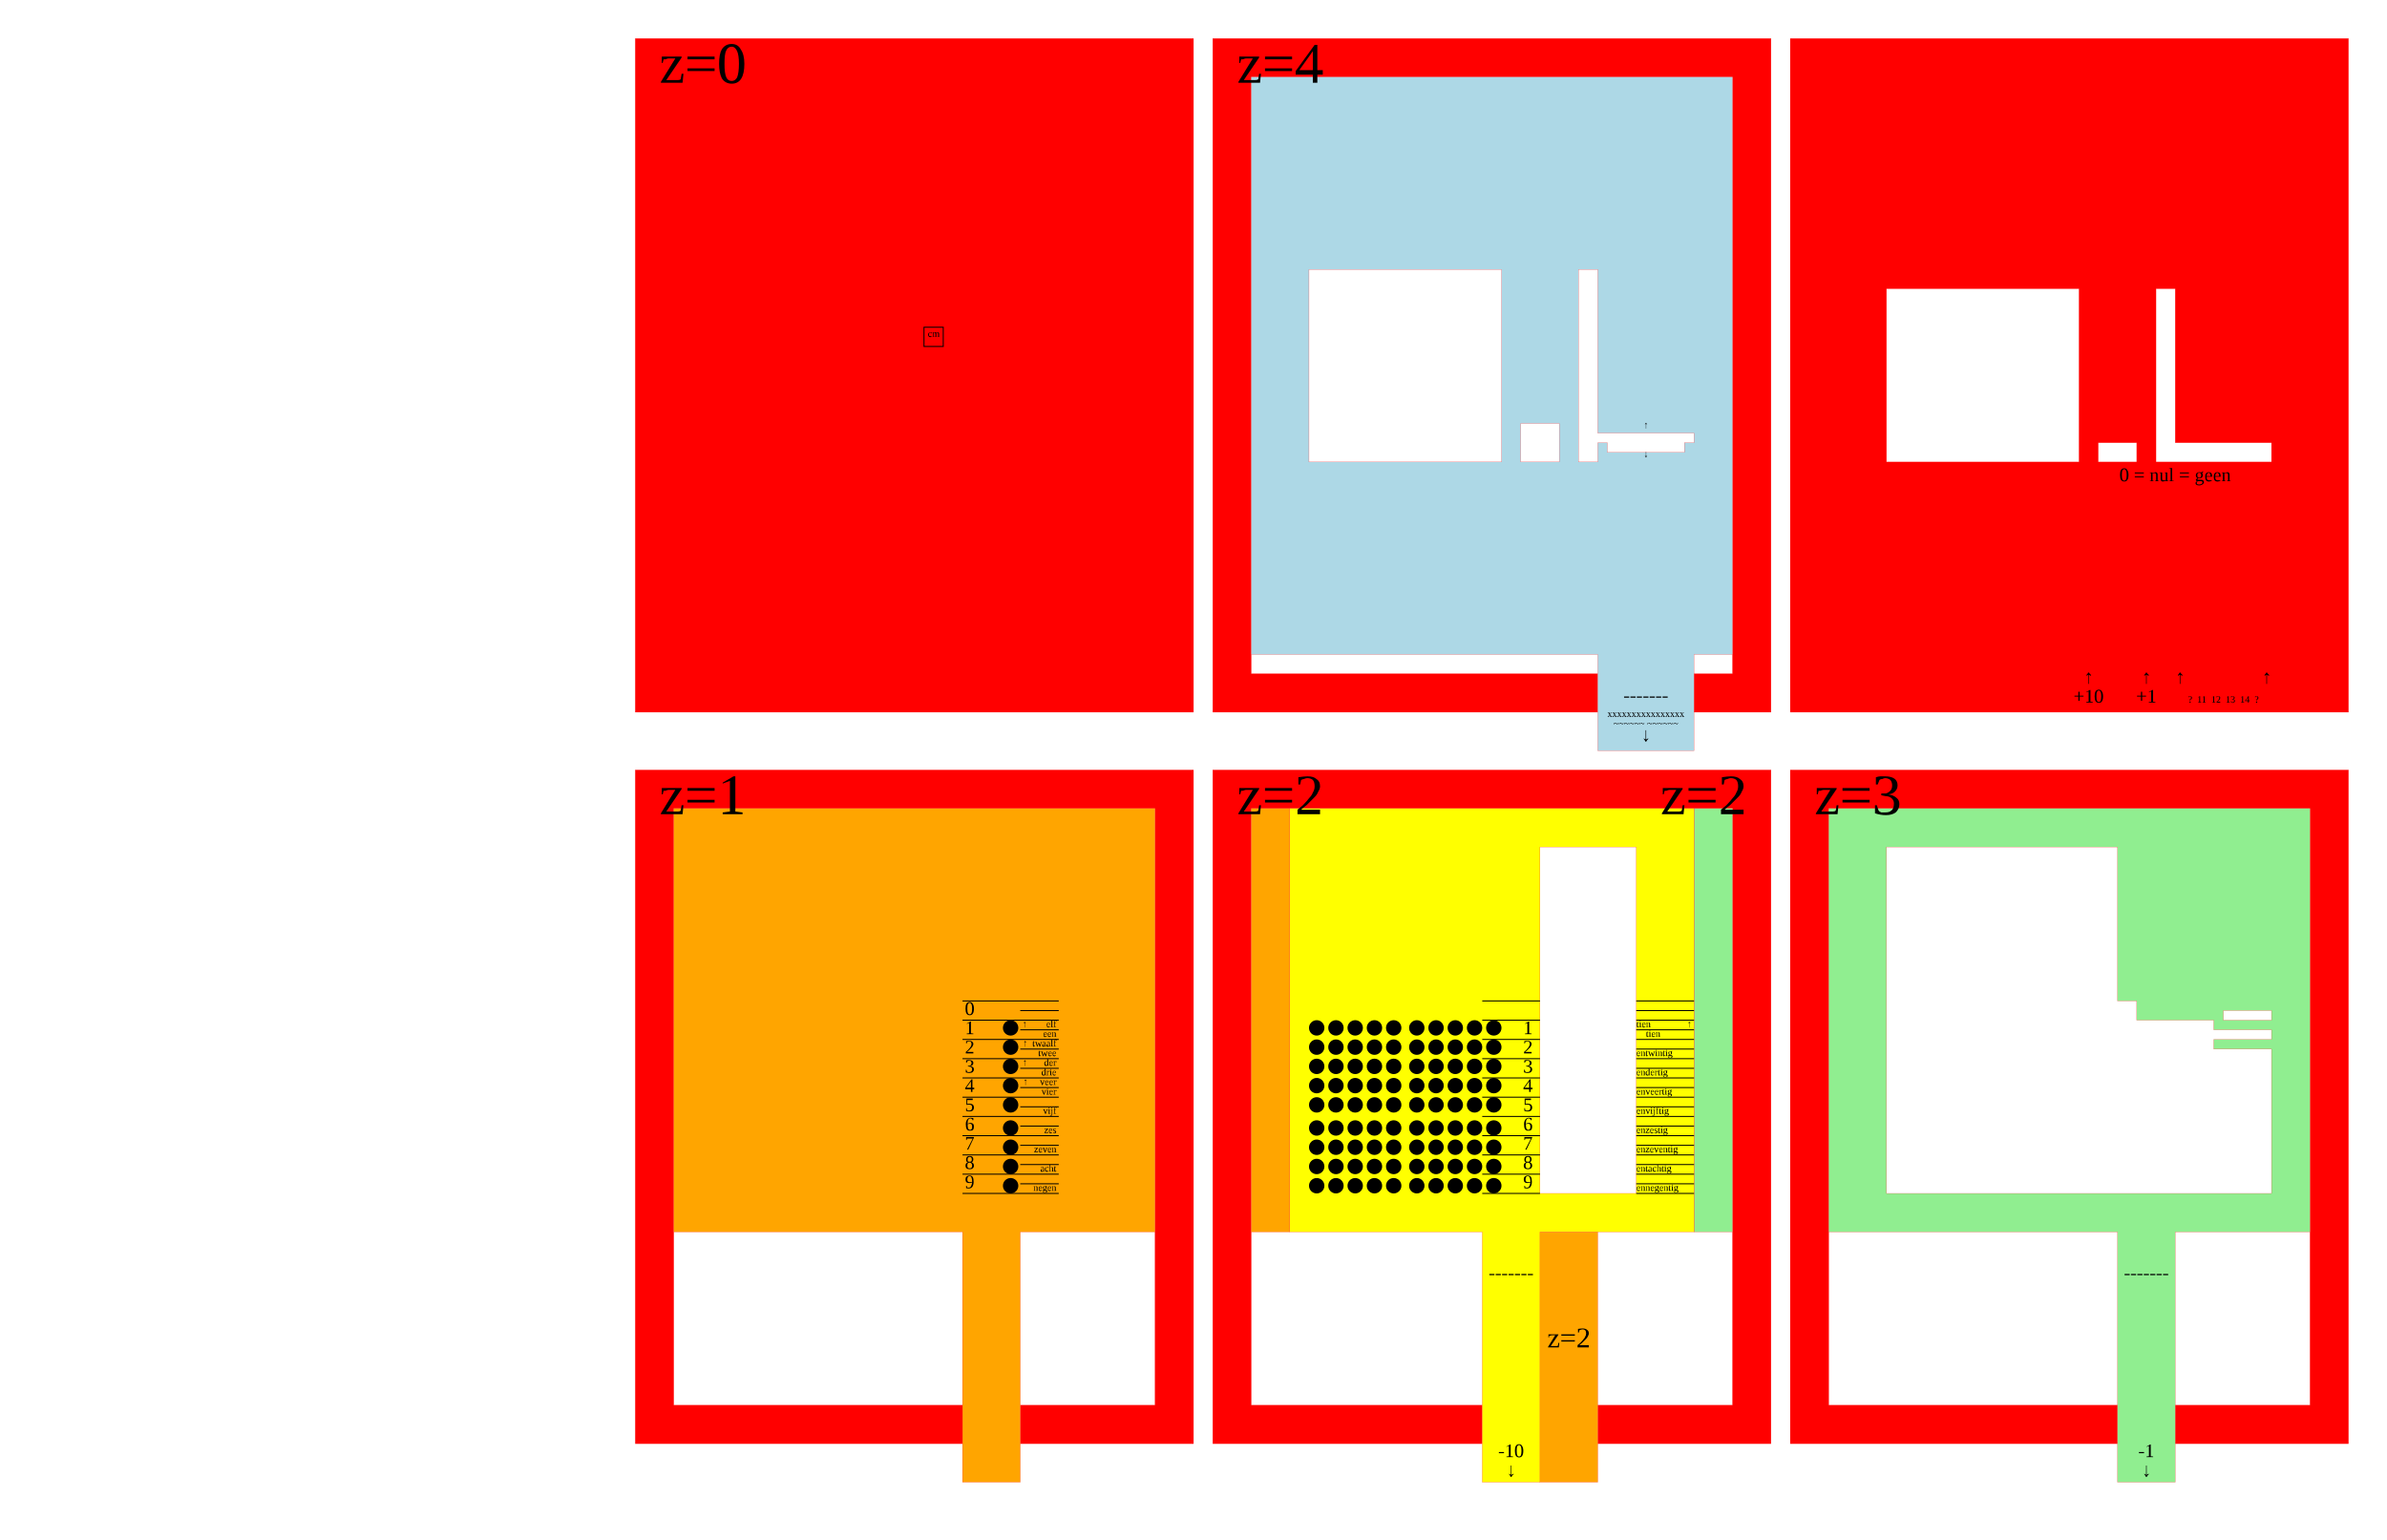
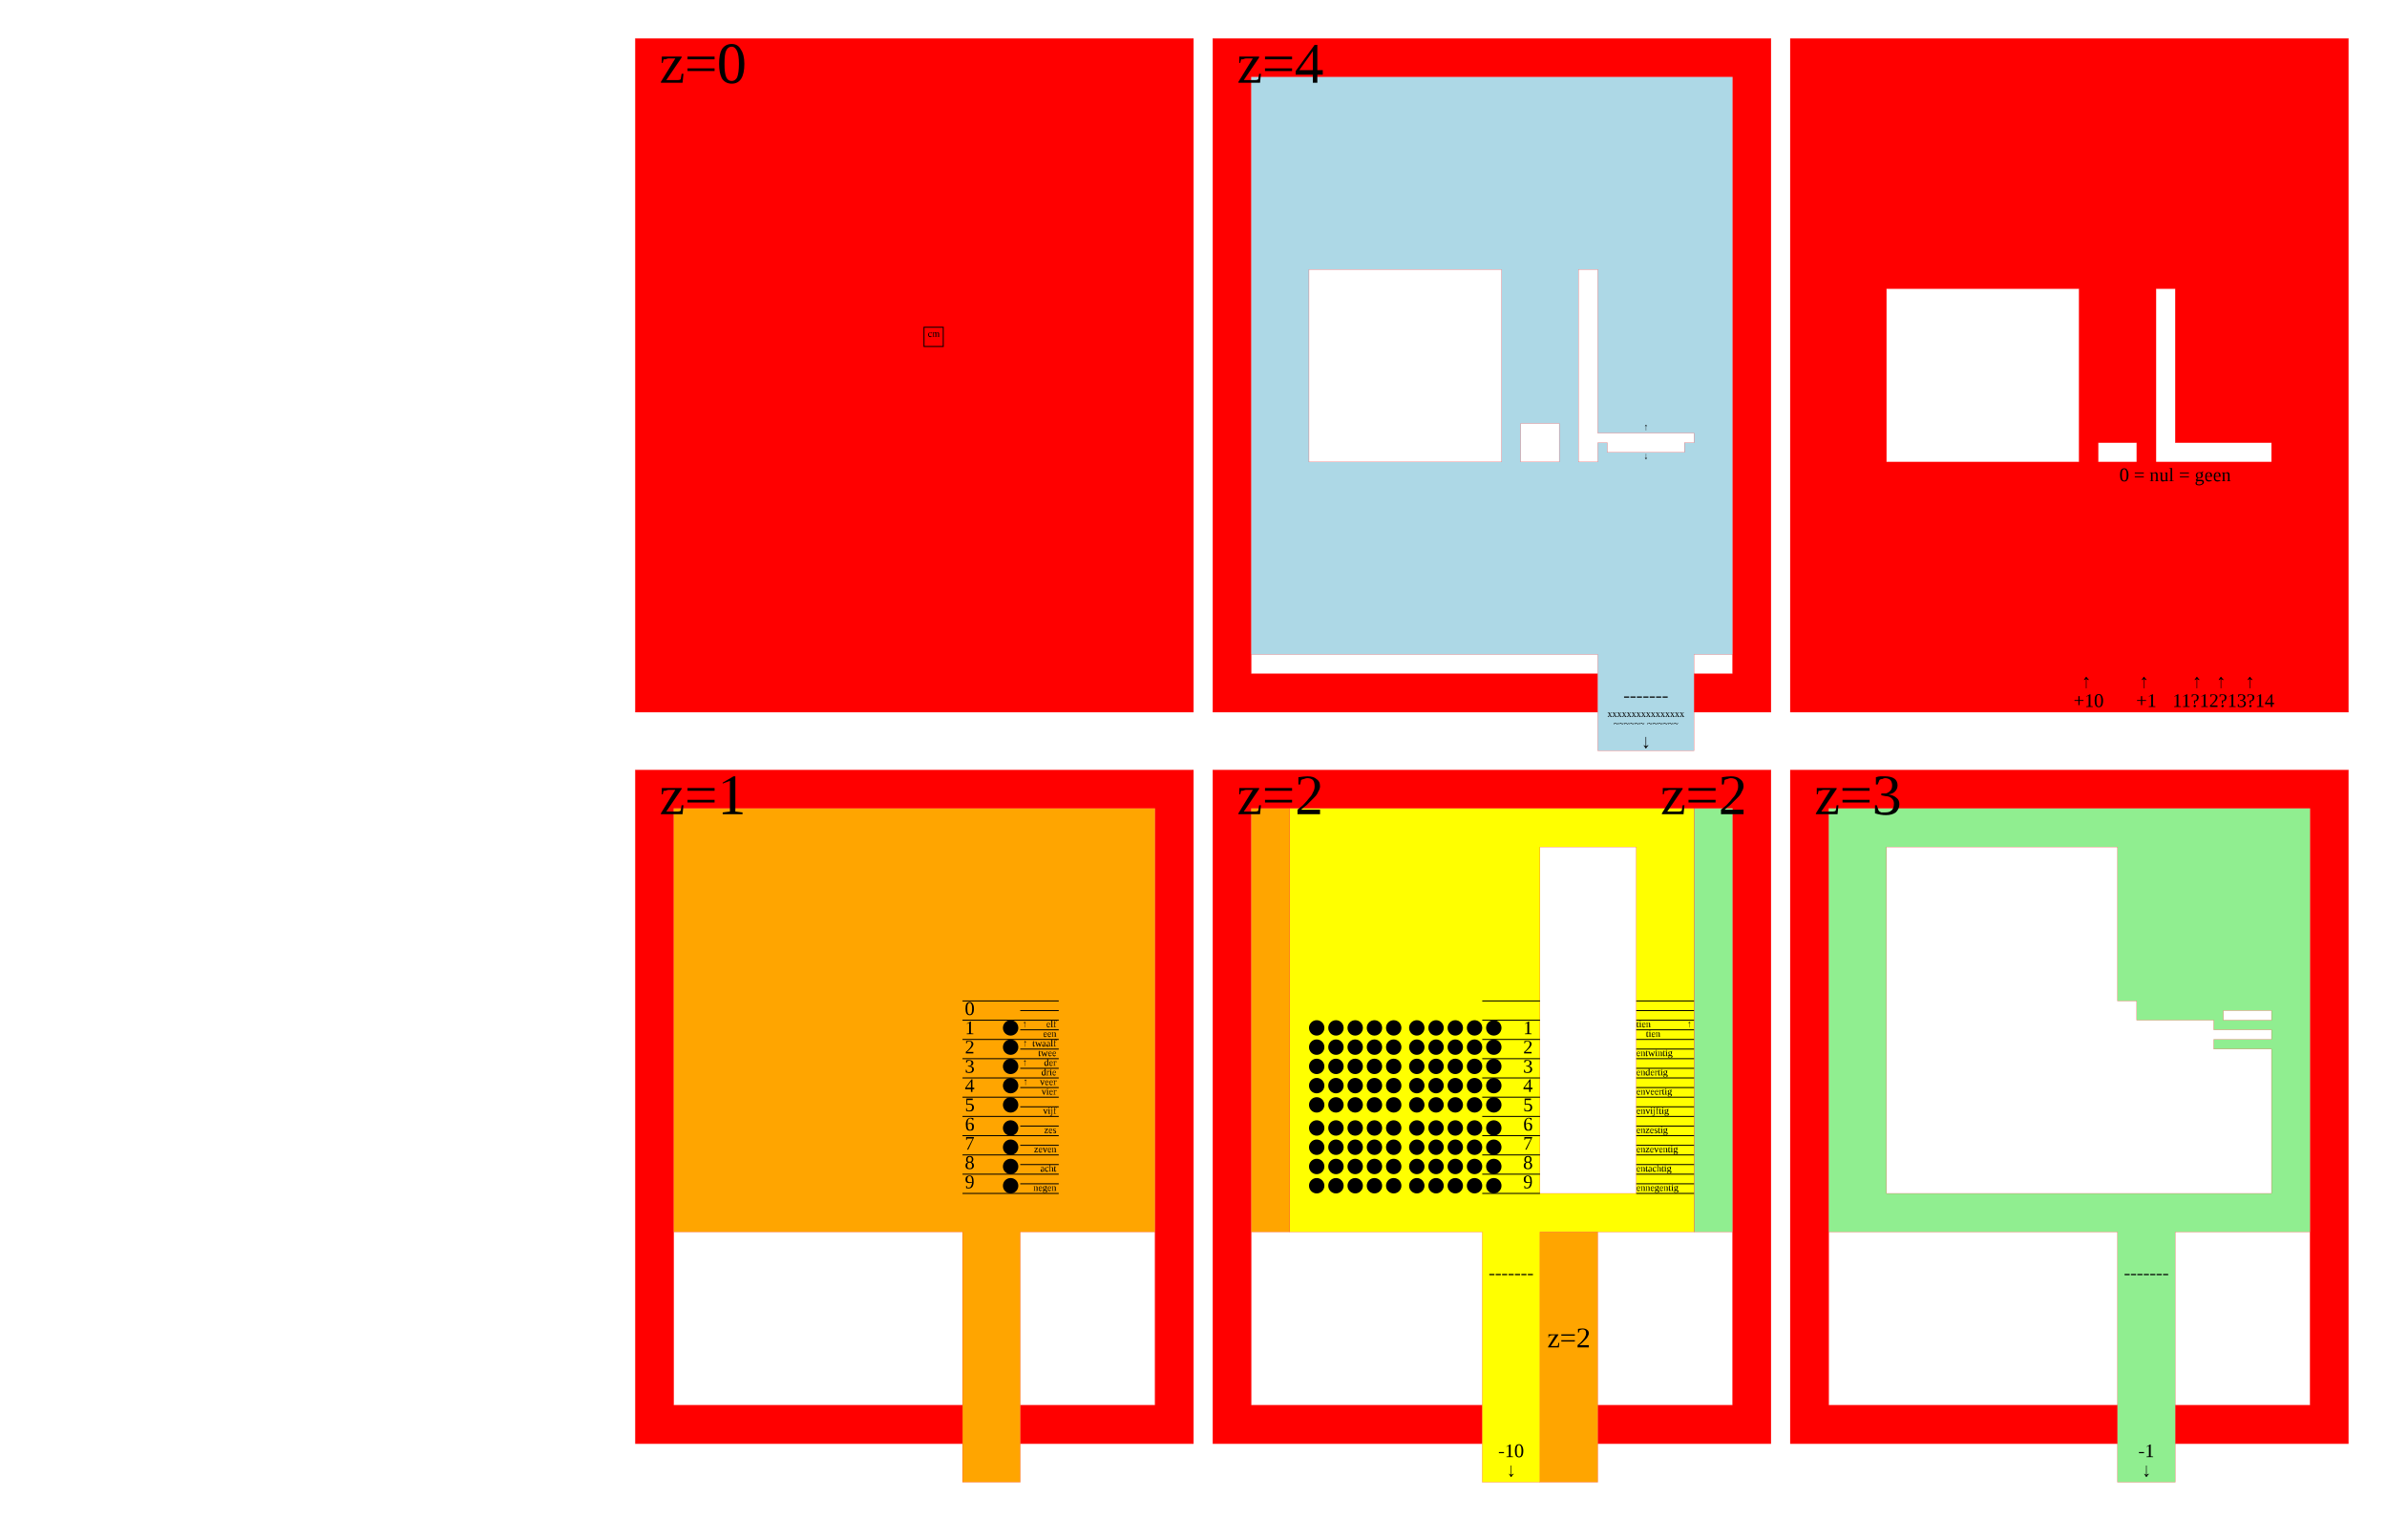
<svg xmlns="http://www.w3.org/2000/svg" xmlns:xlink="http://www.w3.org/1999/xlink" viewBox="-33 -2 124 80" width="124cm" height="80cm" preserveAspectRatio="xMidYMid meet">
  <style type="text/css">
		rect,path{
			stroke:red;
   		    stroke-width: 0.01;
			fill-rule: nonzero;
			fill-opacity:1;
		}
		rect.draw,path.draw{
			stroke:black;
			stroke-width: 0.05;
			fill:none;
		}
- 		tspan{
- 			dominant-baseline:middle;
- 		}
+ 
		.digit,.annotation{
			font-size:1px;
			text-anchor:middle; 
		}
+ 		.chars{
+ 			font-size:0.5px;
+ 		}
+ 		tspan{
+ 			dominant-baseline:middle;
+ 		}
+ 
		.invisible{
			visibility:hidden;
		}
- 		.chars{
- 			font-size:0.5px;
- 		}
+ 		/* do CSS work in Rhino3D? */
	</style>
  <defs>
    <text id="OneNine" class="digit">
      <tspan x="0" dy="1">1</tspan>
      <tspan x="0" dy="1">2</tspan>
      <tspan x="0" dy="1">3</tspan>
      <tspan x="0" dy="1">4</tspan>
      <tspan x="0" dy="1">5</tspan>
      <tspan x="0" dy="1">6</tspan>
      <tspan x="0" dy="1">7</tspan>
      <tspan x="0" dy="1">8</tspan>
      <tspan x="0" dy="1">9</tspan>
      <tspan x="0" dy="1" xml:space="preserve"> </tspan>
    </text>
    <g id="col_emoji" transform="translate(0,-1)">
      <g transform="translate(0,-0.1)">
        <circle r="0.4" cy="1" />
        <circle r="0.4" cy="2" />
        <circle r="0.4" cy="3" />
        <circle r="0.4" cy="4" />
        <circle r="0.4" cy="5" />
      </g>
      <g transform="translate(0,+0.1)">
        <circle r="0.4" cy="6" />
        <circle r="0.4" cy="7" />
        <circle r="0.4" cy="8" />
        <circle r="0.4" cy="9" />
      </g>
    </g>
    <g id="col5_emoji">
      <use x="0" xlink:href="#col_emoji" />
      <use x="1" xlink:href="#col_emoji" />
      <use x="2" xlink:href="#col_emoji" />
      <use x="3" xlink:href="#col_emoji" />
      <use x="4" xlink:href="#col_emoji" />
    </g>
    <g id="z0">
      <rect width="29" height="35" fill="red" />
      <g transform="translate(15,15)">
        <rect class="draw" width="1" height="1" />
        <text class="chars" x="0.2" y="0.5">cm</text>
      </g>
      <g transform="translate(3.5,2.3)scale(3)">
        <text class="annotation">z=0</text>
      </g>
    </g>
    <g id="z1">
      <path fill="red" d="M0,0 h29 v35 h-9 v-2 h7 v-31 h-25 v31 h15 v2 h-17 z" />
      <g transform="translate(2,2)translate(0,9)">
        <g id="shift_ones_bottom" transform="translate(0,-9)">
          <path fill="orange" d="M0,0 h25 v22 h-7 v13 h-3 v-13 h-15 z" />
          <g transform="translate(15,10)">
            <g transform="translate(0.5,0.5)">
              <use xlink:href="#OneNine" />
              <text class="digit">
                <tspan>0</tspan>
                <tspan x="0" dy="1" xml:space="preserve"> </tspan>
              </text>
              <use x="2" y="1" xlink:href="#col_emoji" />
            </g>
            <g transform="translate(5,-0.25)">
              <text class="chars" text-anchor="end">
                <tspan x="0" dy="1.5" xml:space="preserve">↑        elf</tspan>
                <tspan x="0" dy="0.5">een</tspan>
                <tspan x="0" dy="0.5" xml:space="preserve">↑  twaalf</tspan>
                <tspan x="0" dy="0.5">twee</tspan>
                <tspan x="0" dy="0.5" xml:space="preserve">↑       der</tspan>
                <tspan x="0" dy="0.5">drie</tspan>
                <tspan x="0" dy="0.5" xml:space="preserve">↑     veer</tspan>
                <tspan x="0" dy="0.5">vier</tspan>
                <tspan x="0" dy="1">vijf</tspan>
                <tspan x="0" dy="1">zes</tspan>
                <tspan x="0" dy="1">zeven</tspan>
                <tspan x="0" dy="1">acht</tspan>
                <tspan x="0" dy="1">negen</tspan>
                <tspan x="0" dy="0.5" xml:space="preserve"> </tspan>
              </text>
              <path class="draw" d="M-5,0.25 h5 m-5,1 h5 m-5,1 h5 m-5,1 h5 m-5,1 h5 m-5,1 h5 m-5,1 h5 m-5,1 h5 m-5,1 h5 m-5,1 h5 m-5,1 h5 m-5,1" />
              <path class="draw" d="M-2,0.75 h2 m-2,1 h2 m-2,1 h2 m-2,1 h2 m-2,1 h2 m-2,1 h2 m-2,1 h2 m-2,1 h2 m-2,1 h2 m-2,1 h2 m-2,1" />
            </g>
          </g>
        </g>
      </g>
      <g transform="translate(3.5,2.3)scale(3)">
        <text class="annotation">z=1</text>
      </g>
    </g>
    <g id="z2">
      <path fill="red" d="M0,0 h29 v35 h-9 v-2 h7 v-31 h-25 v31 h12 v2 h-14 z" />
      <g transform="translate(0,9)">
        <rect id="shift_ones_middle" x="17" y="24" width="3" height="13" fill="orange" transform="translate(0,-9)" />
      </g>
      <g transform="translate(2,2)">
        <rect fill="orange" width="2" height="22" />
        <rect fill="lightgreen" x="23" width="2" height="22" />
        <g transform="translate(0,9)">
          <g id="shift_tens" transform="translate(0,-9)">
            <path fill="yellow" d="M  2,9 v-9 h21 v9 v13 h-8 v13 h-3 v-13 h-10 z             M15,2 v18 h5 v-18 z" />
            <g transform="translate(14,10)">
              <g transform="translate(0.5,0.5)">
                <g transform="translate(-11,1)">
                  <use x="-0.1" xlink:href="#col5_emoji" />
                  <g transform="translate(5,0)">
                    <use x="+0.1" xlink:href="#col5_emoji" />
                  </g>
                </g>
                <use xlink:href="#OneNine" />
              </g>
              <g transform="translate(6,-0.25)">
                <text class="chars" text-anchor="start">
                  <tspan x="0" dy="1.5" xml:space="preserve">tien               ↑</tspan>
                  <tspan x="0" dy="0.5" xml:space="preserve">    tien</tspan>
                  <tspan x="0" dy="1">entwintig</tspan>
                  <tspan x="0" dy="1">endertig</tspan>
                  <tspan x="0" dy="1">enveertig</tspan>
                  <tspan x="0" dy="1">envijftig</tspan>
                  <tspan x="0" dy="1">enzestig</tspan>
                  <tspan x="0" dy="1">enzeventig</tspan>
                  <tspan x="0" dy="1">entachtig</tspan>
                  <tspan x="0" dy="1">ennegentig</tspan>
                </text>
                <path class="draw" d="M-8,0.25 h3 m5,0 h3 m-11,1 h3 m5,0 h3 m-11,1 h3 m5,0 h3 m-11,1 h3 m5,0 h3 m-11,1 h3 m5,0 h3 m-11,1 h3 m5,0 h3 m-11,1 h3 m5,0 h3 m-11,1 h3 m5,0 h3 m-11,1 h3 m5,0 h3 m-11,1 h3 m5,0 h3 m-11,1 h3 m5,0 h3 m-11,1" />
                <path class="draw" d="M0,0.75 h3 m-3,1 h3 m-3,1 h3 m-3,1 h3 m-3,1 h3 m-3,1 h3 m-3,1 h3 m-3,1 h3 m-3,1 h3 m-3,1 h3 m-3,1" />
              </g>
            </g>
            <g class="digit" transform="translate(13.5,34.5)">
              <text y="-10.05">-------</text>
              <text pointer-events="none" y="-0.8">-10</text>
              <text pointer-events="none" y="0.2">↓</text>
            </g>
          </g>
        </g>
      </g>
      <g transform="translate(3.5,2.3)scale(3)">
        <text class="annotation">z=2</text>
      </g>
      <g transform="translate(25.5,2.3)scale(3)">
        <text class="annotation">z=2</text>
      </g>
      <g transform="translate(18.5,30)scale(1.5)">
        <text class="annotation">z=2</text>
      </g>
    </g>
    <g id="z3">
      <path fill="red" d="M0,0 h29 v35 h-9 v-2 h7 v-31 h-25 v31 h15 v2 h-17 z" />
      <g id="shift_ones_top" transform="translate(0,-9)">
        <g transform="translate(2,2)">
          <path fill="lightgreen" d="M0,9 v22 h15 v13 h3 v-13 h7 v-22 z      M3,29 v-18 h12 v8 h1 v1 h4 v0.5 h3 v0.5 h-3 v0.5 h3 v7.5 z      M20.5,20 v-0.5 h2.5 v0.5 z" />
-           <g class="digit" transform="translate(16.5,43.5)">
+           <g class="digit" transform="translate(16.5,43.5)" pointer-events="none">
            <text y="-10.05">-------</text>
-             <text pointer-events="none" y="-0.8">-1</text>
-             <text pointer-events="none" y="0.2">↓</text>
+             <text y="-0.8">-1</text>
+             <text y="0.2">↓</text>
          </g>
        </g>
      </g>
      <g transform="translate(3.5,2.3)scale(3)">
        <text class="annotation">z=3</text>
      </g>
    </g>
    <g id="z4">
      <path fill="red" d="M0,0 h29 v35 h-4 v-2 h2 v-31 h-25 v31 h18 v2 h-20 z" />
      <g transform="translate(2,2)">
        <g transform="translate(0,0.5)">
          <g id="shift_mask" transform="translate(0,-0.5)">
            <path fill="lightblue" d="M0,0 h25 v30 h-2 v5 h-5 v-5 h-18 z       M3,10 v10 h10 v-10 z       M14,18 v2 h2 v-2 z       M17,10 v10 h1 v-1 h0.5 v0.5 h4 v-0.5 h0.5 v-0.5 h-5 v-8.5 z" />
-             <g text-anchor="middle" transform="translate(20.5,19)" class="chars">
-               <text y="-0.75" xml:space="preserve">↑</text>
-               <text y="0.75" xml:space="preserve">↓</text>
-               <g transform="translate(0,15.75)">
+             <g text-anchor="middle" transform="translate(20.5,19.1)" class="chars">
+               <text y="-0.75">↑</text>
+               <text y="0.75">↓</text>
+               <g transform="translate(0,15.65)" pointer-events="none">
                <text y="-2.3" xml:space="preserve" class="digit">-------</text>
-                 <text y="-1.5" pointer-events="none">xxxxxxxxxxxxxxxx</text>
-                 <text y="-1" pointer-events="none">~~~~~~ ~~~~~~</text>
-                 <text pointer-events="none" class="digit" y="-0.25">↓</text>
+                 <text y="-1.5">xxxxxxxxxxxxxxxx</text>
+                 <text y="-1">~~~~~~ ~~~~~~</text>
+                 <text class="digit" y="0.1">↓</text>
              </g>
            </g>
          </g>
        </g>
      </g>
      <g transform="translate(3.5,2.3)scale(3)">
        <text class="annotation">z=4</text>
      </g>
    </g>
    <g id="z5">
      <path fill="red" d="M0,0 h29 v35 h-29 z    M5,13 v9 h10 v-9 z      M16,21 v1 h2 v-1 z    M19,13 v9 h6 v-1 h-5 v-8 z" />
      <text class="digit" x="20" y="23">0 = nul = geen</text>
-       <text x="15.5" y="33.5" class="digit">↑</text>
-       <text x="15.5" y="34.5" class="digit">+10</text>
-       <text x="18.5" y="33.5" class="digit">↑</text>
-       <text x="18.5" y="34.5" class="digit">+1</text>
-       <text x="22.5" y="33.5" class="digit" xml:space="preserve">↑                ↑</text>
-       <text x="22.5" y="34.5" class="chars" text-anchor="middle" xml:space="preserve">?  11  12  13  14  ?</text>
+       <g transform="translate(15.5,33.5)" class="digit">
+         <text>
+           <tspan>↑</tspan>
+           <tspan x="0" dy="1">+10</tspan>
+         </text>
+         <g transform="translate(3,0)">
+           <text>
+             <tspan>↑</tspan>
+             <tspan x="0" dy="1">+1</tspan>
+           </text>
+         </g>
+         <g transform="translate(7,0)">
+           <text>
+             <tspan xml:space="preserve"> ↑   ↑    ↑</tspan>
+             <tspan x="0" y="1" xml:space="preserve">11?12?13?14</tspan>
+           </text>
+         </g>
+       </g>
    </g>
  </defs>
  <g id="stacked" transform="translate(-31,15)" visibility="hidden">
    <use xlink:href="#z0" />
    <use xlink:href="#z1" />
    <use xlink:href="#z2" />
    <use xlink:href="#z3" />
    <use xlink:href="#z4" />
    <use xlink:href="#z5" />
  </g>
  <g id="spread" visibility="visible">
    <use xlink:href="#z0" />
    <use xlink:href="#z4" x="30" />
    <use xlink:href="#z5" x="60" />
    <g transform="translate(0,38)">
      <use xlink:href="#z1" />
      <use xlink:href="#z2" x="30" />
      <use xlink:href="#z3" x="60" />
    </g>
  </g>
</svg>
